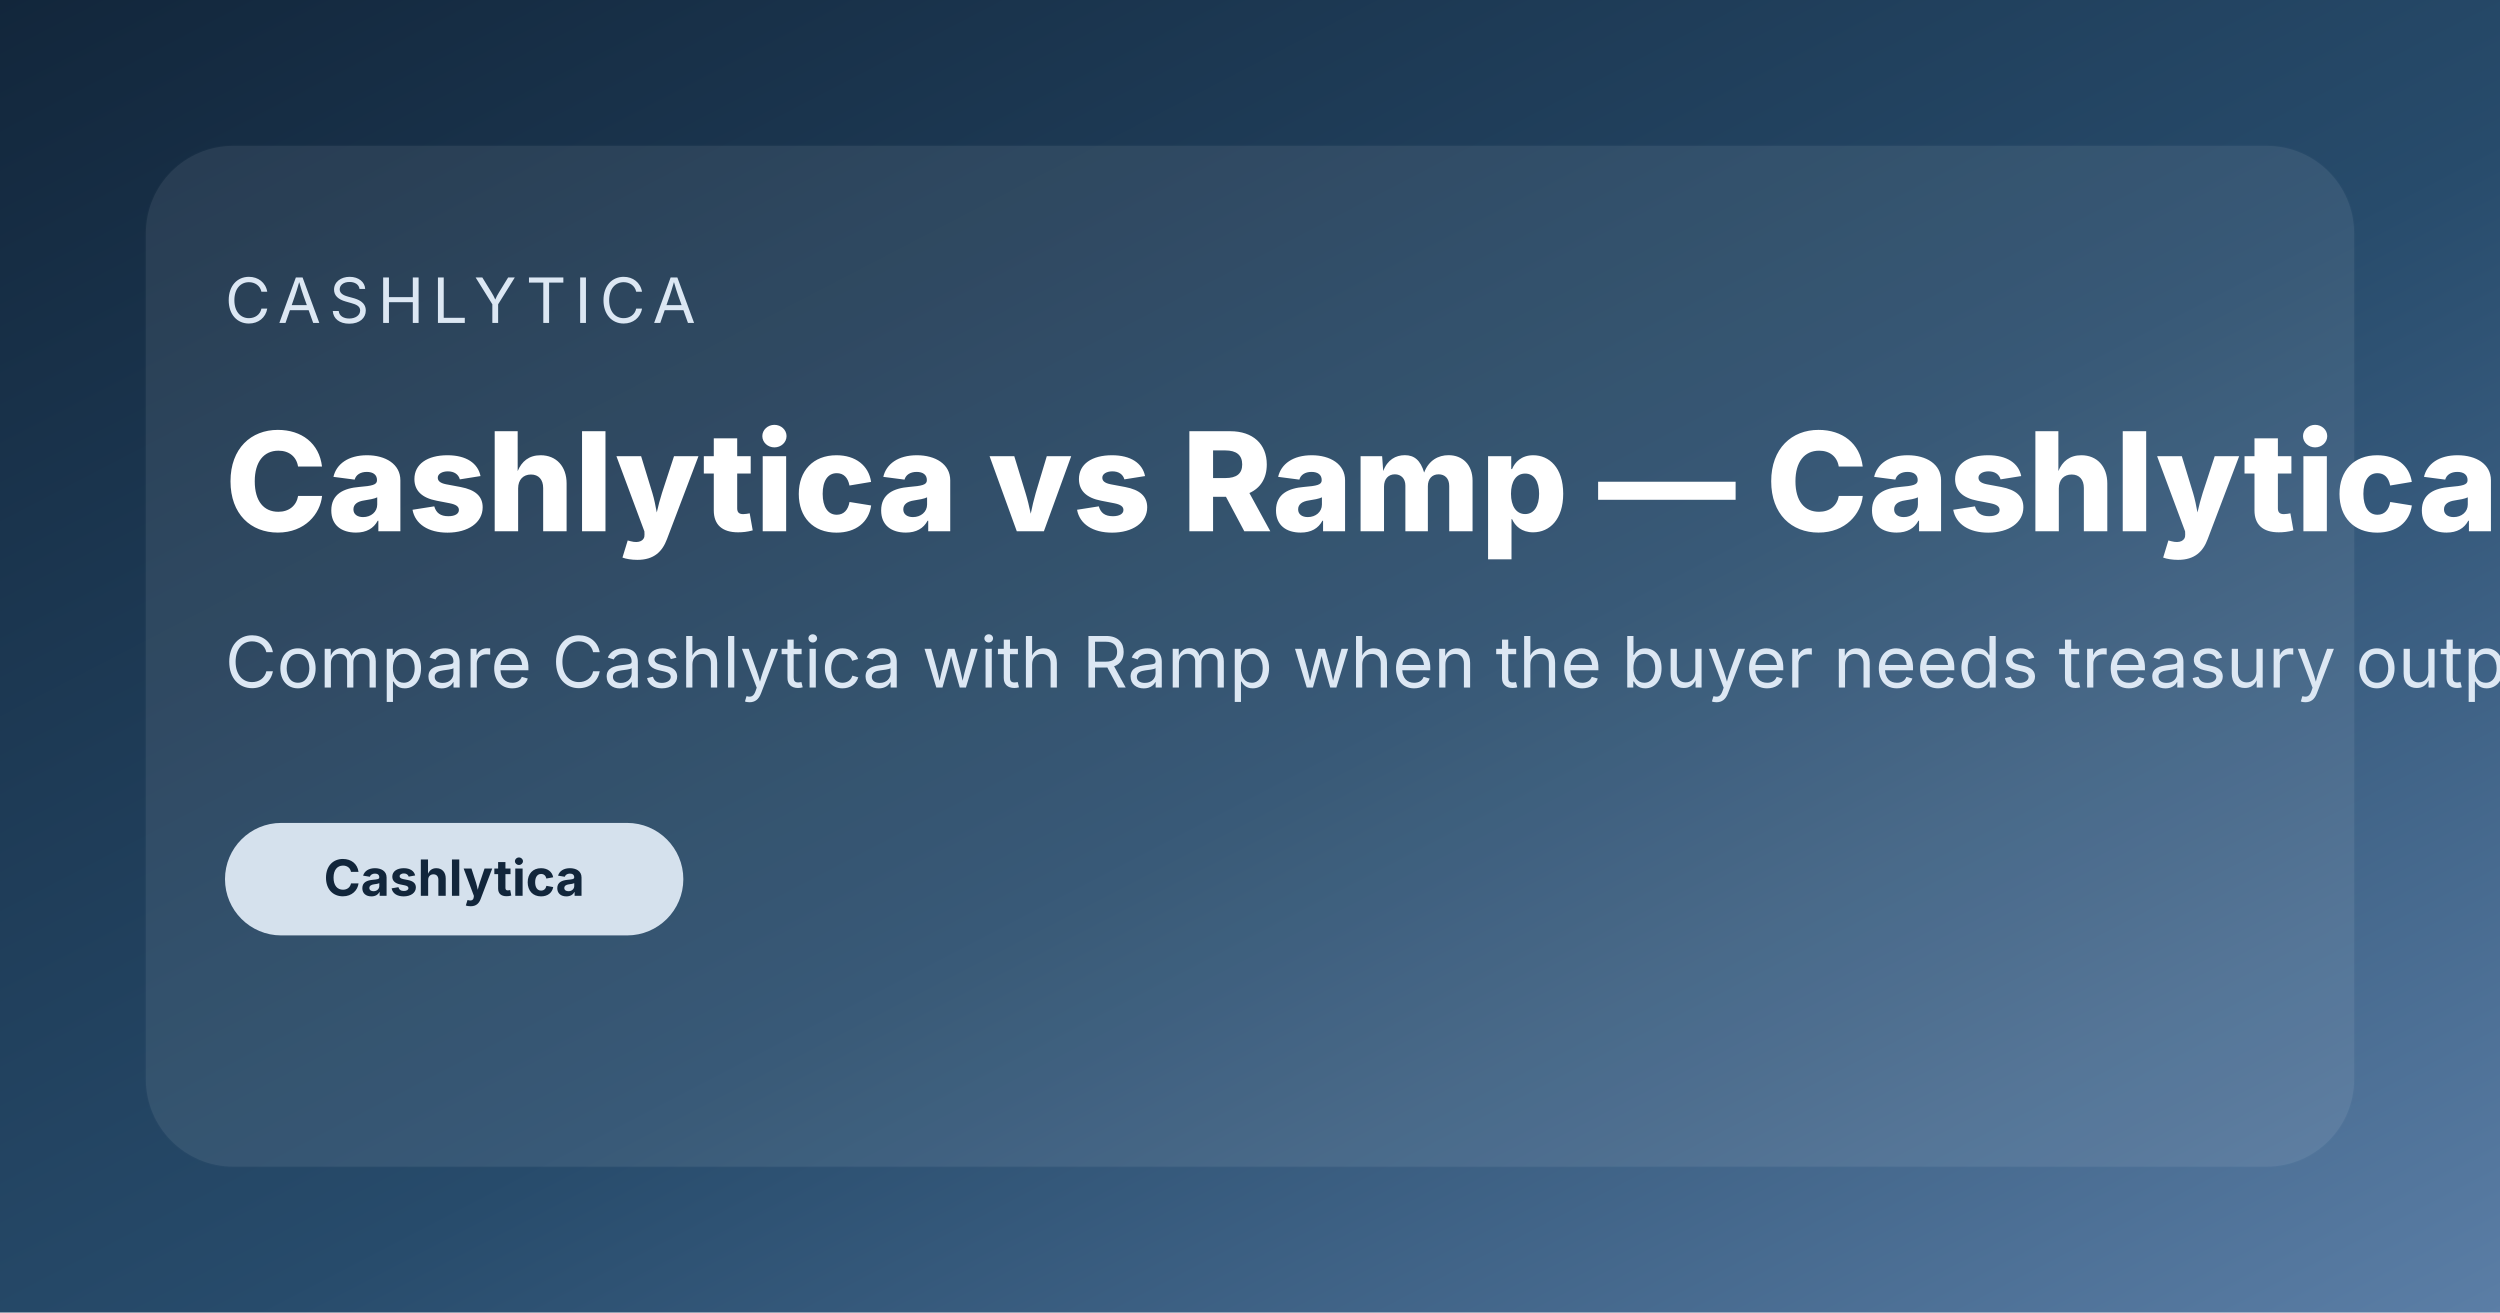
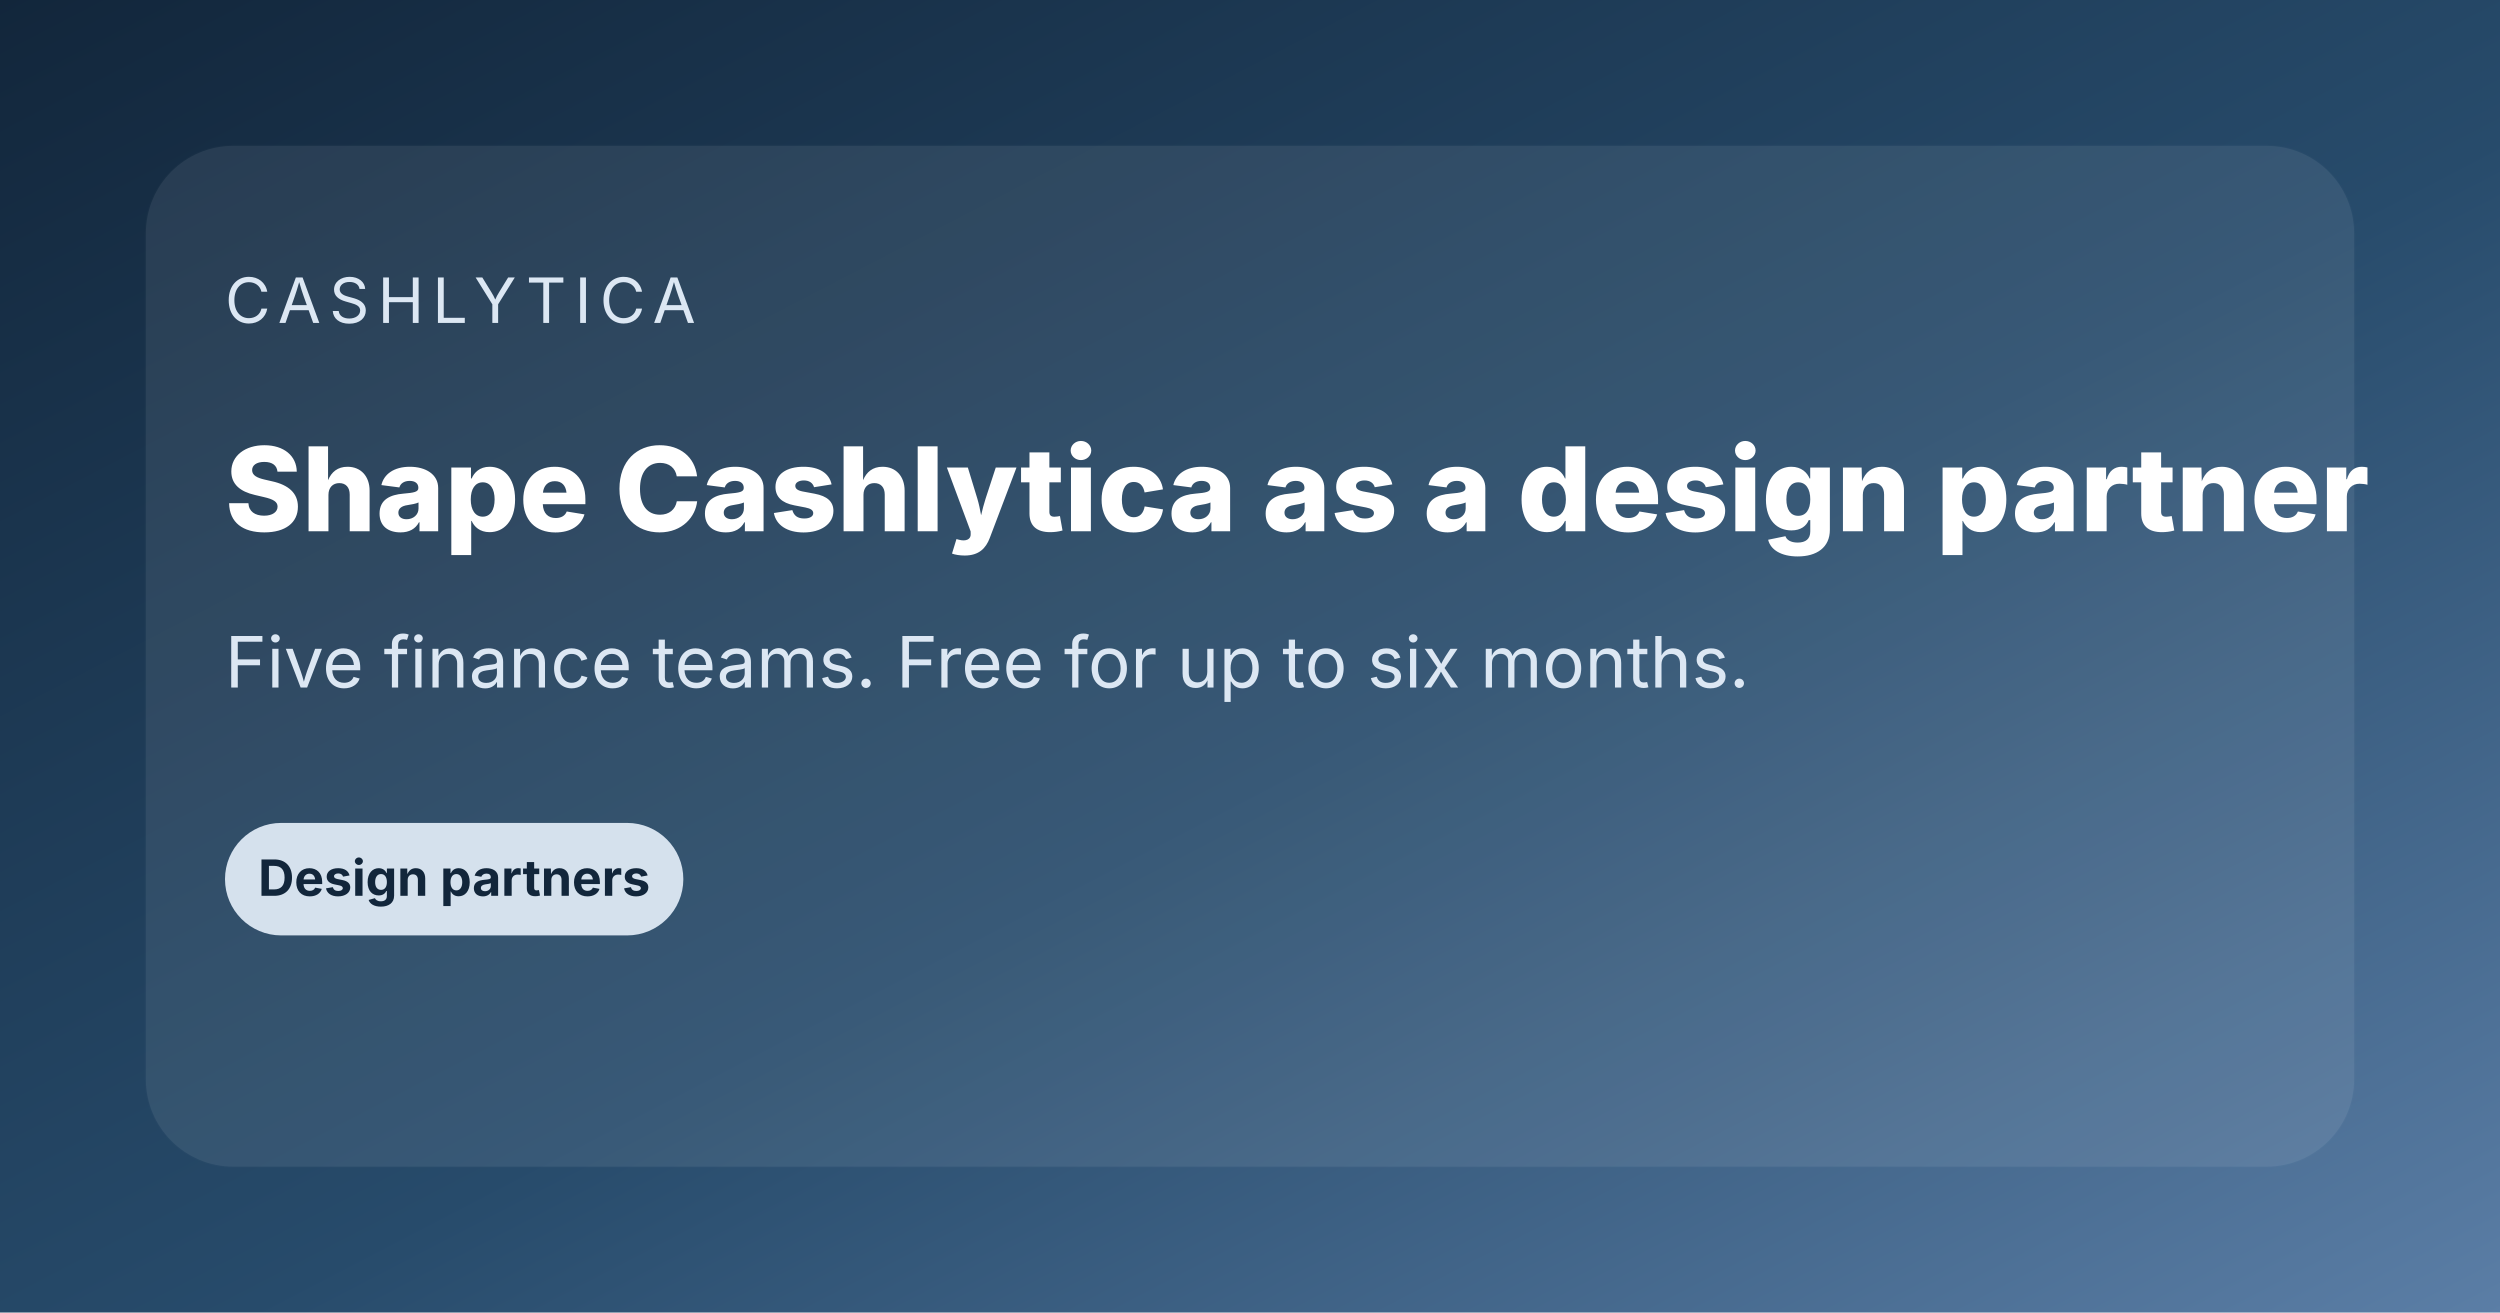
<svg xmlns="http://www.w3.org/2000/svg" width="1200" height="630" viewBox="0 0 1200 630">
  <defs>
    <linearGradient id="g" x1="0" y1="0" x2="1" y2="1">
      <stop offset="0%" stop-color="#12263b" />
      <stop offset="55%" stop-color="#274b6b" />
      <stop offset="100%" stop-color="#5b7ea6" />
    </linearGradient>
  </defs>
  <rect width="1200" height="630" fill="url(#g)" />
  <rect x="70" y="70" width="1060" height="490" rx="42" fill="#ffffff" opacity="0.08" stroke="#ffffff" stroke-opacity="0.14" />
  <text x="108" y="155" fill="#dce7f3" font-size="30" font-family="Inter, Arial, sans-serif" letter-spacing="4">CASHLYTICA</text>
-   <text x="108" y="255" fill="#ffffff" font-size="66" font-weight="800" font-family="Inter, Arial, sans-serif">Cashlytica vs Ramp — Cashlytica</text>
-   <text x="108" y="330" fill="#dce7f3" font-size="34" font-family="Inter, Arial, sans-serif">Compare Cashlytica with Ramp when the buyer needs treasury outputs instead of spend management.</text>
+   <text x="108" y="255" fill="#ffffff" font-size="56" font-weight="800" font-family="Inter, Arial, sans-serif">Shape Cashlytica as a design partner</text>
+   <text x="108" y="330" fill="#dce7f3" font-size="34" font-family="Inter, Arial, sans-serif">Five finance teams. Free for up to six months.</text>
  <rect x="108" y="395" width="220" height="54" rx="27" fill="#dce7f3" opacity="0.96" />
-   <text x="218" y="430" text-anchor="middle" fill="#12263b" font-size="24" font-weight="700" font-family="Inter, Arial, sans-serif">Cashlytica</text>
+   <text x="218" y="430" text-anchor="middle" fill="#12263b" font-size="24" font-weight="700" font-family="Inter, Arial, sans-serif">Design partners</text>
</svg>
